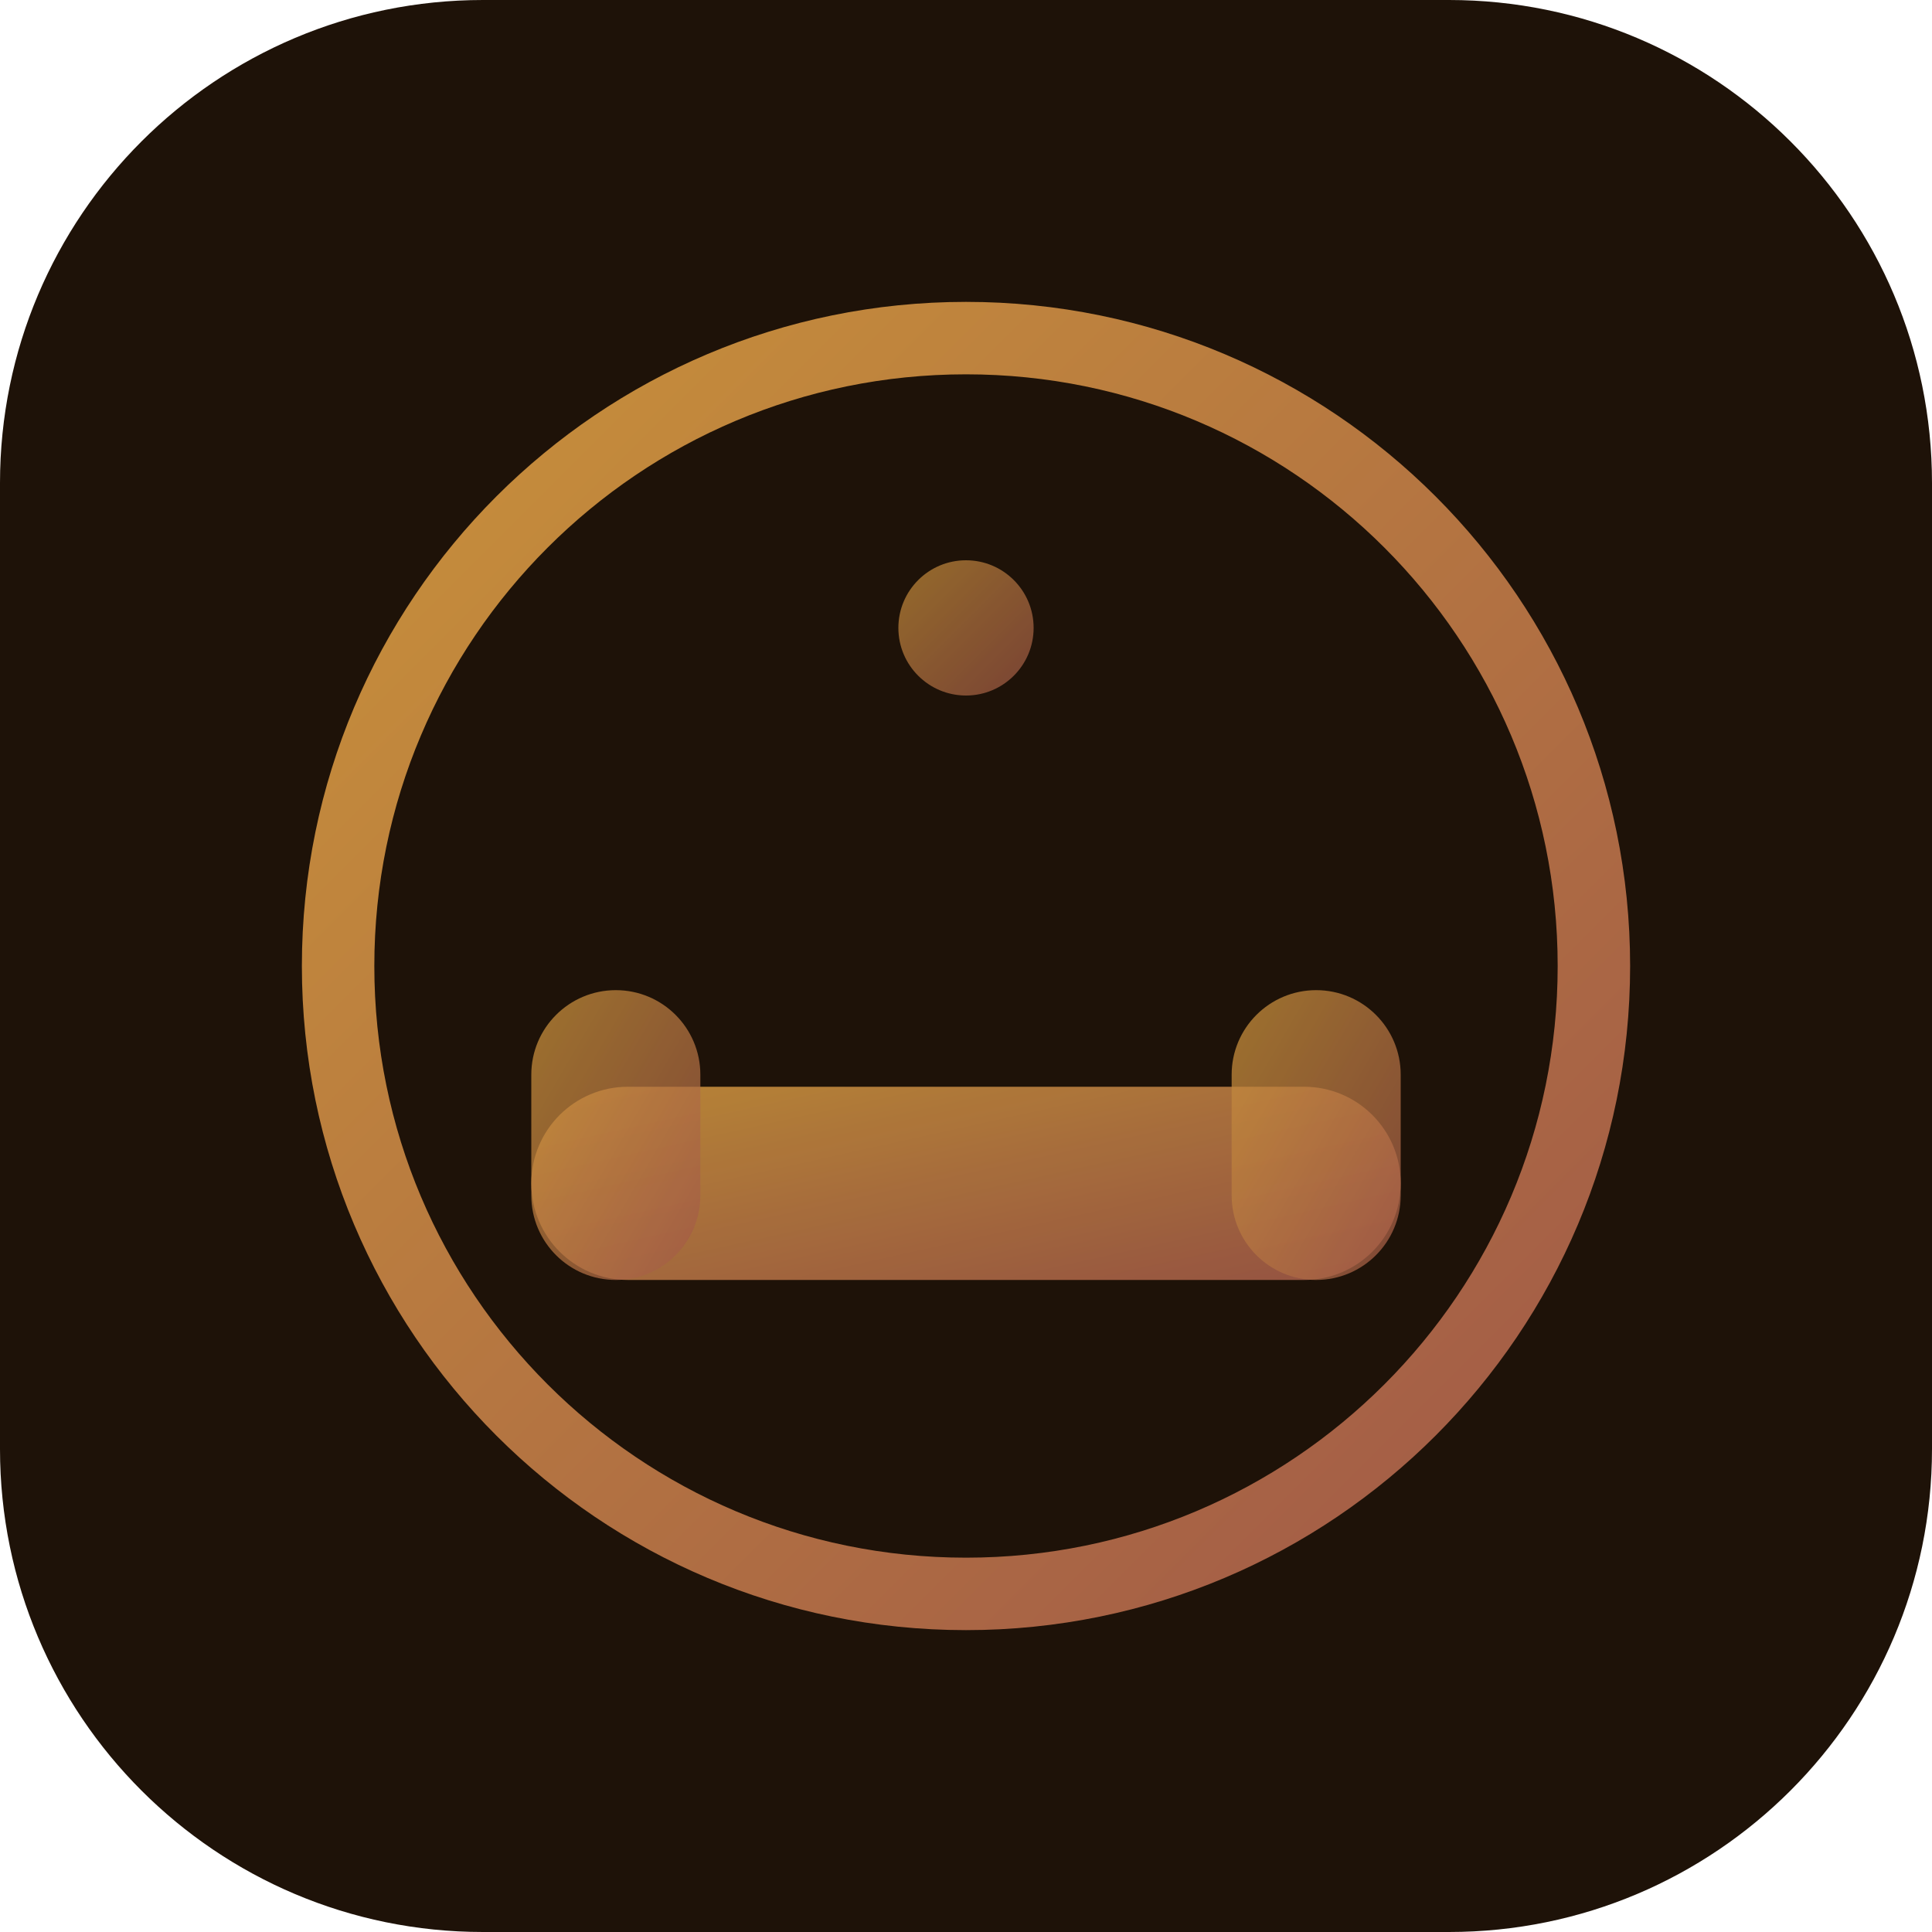
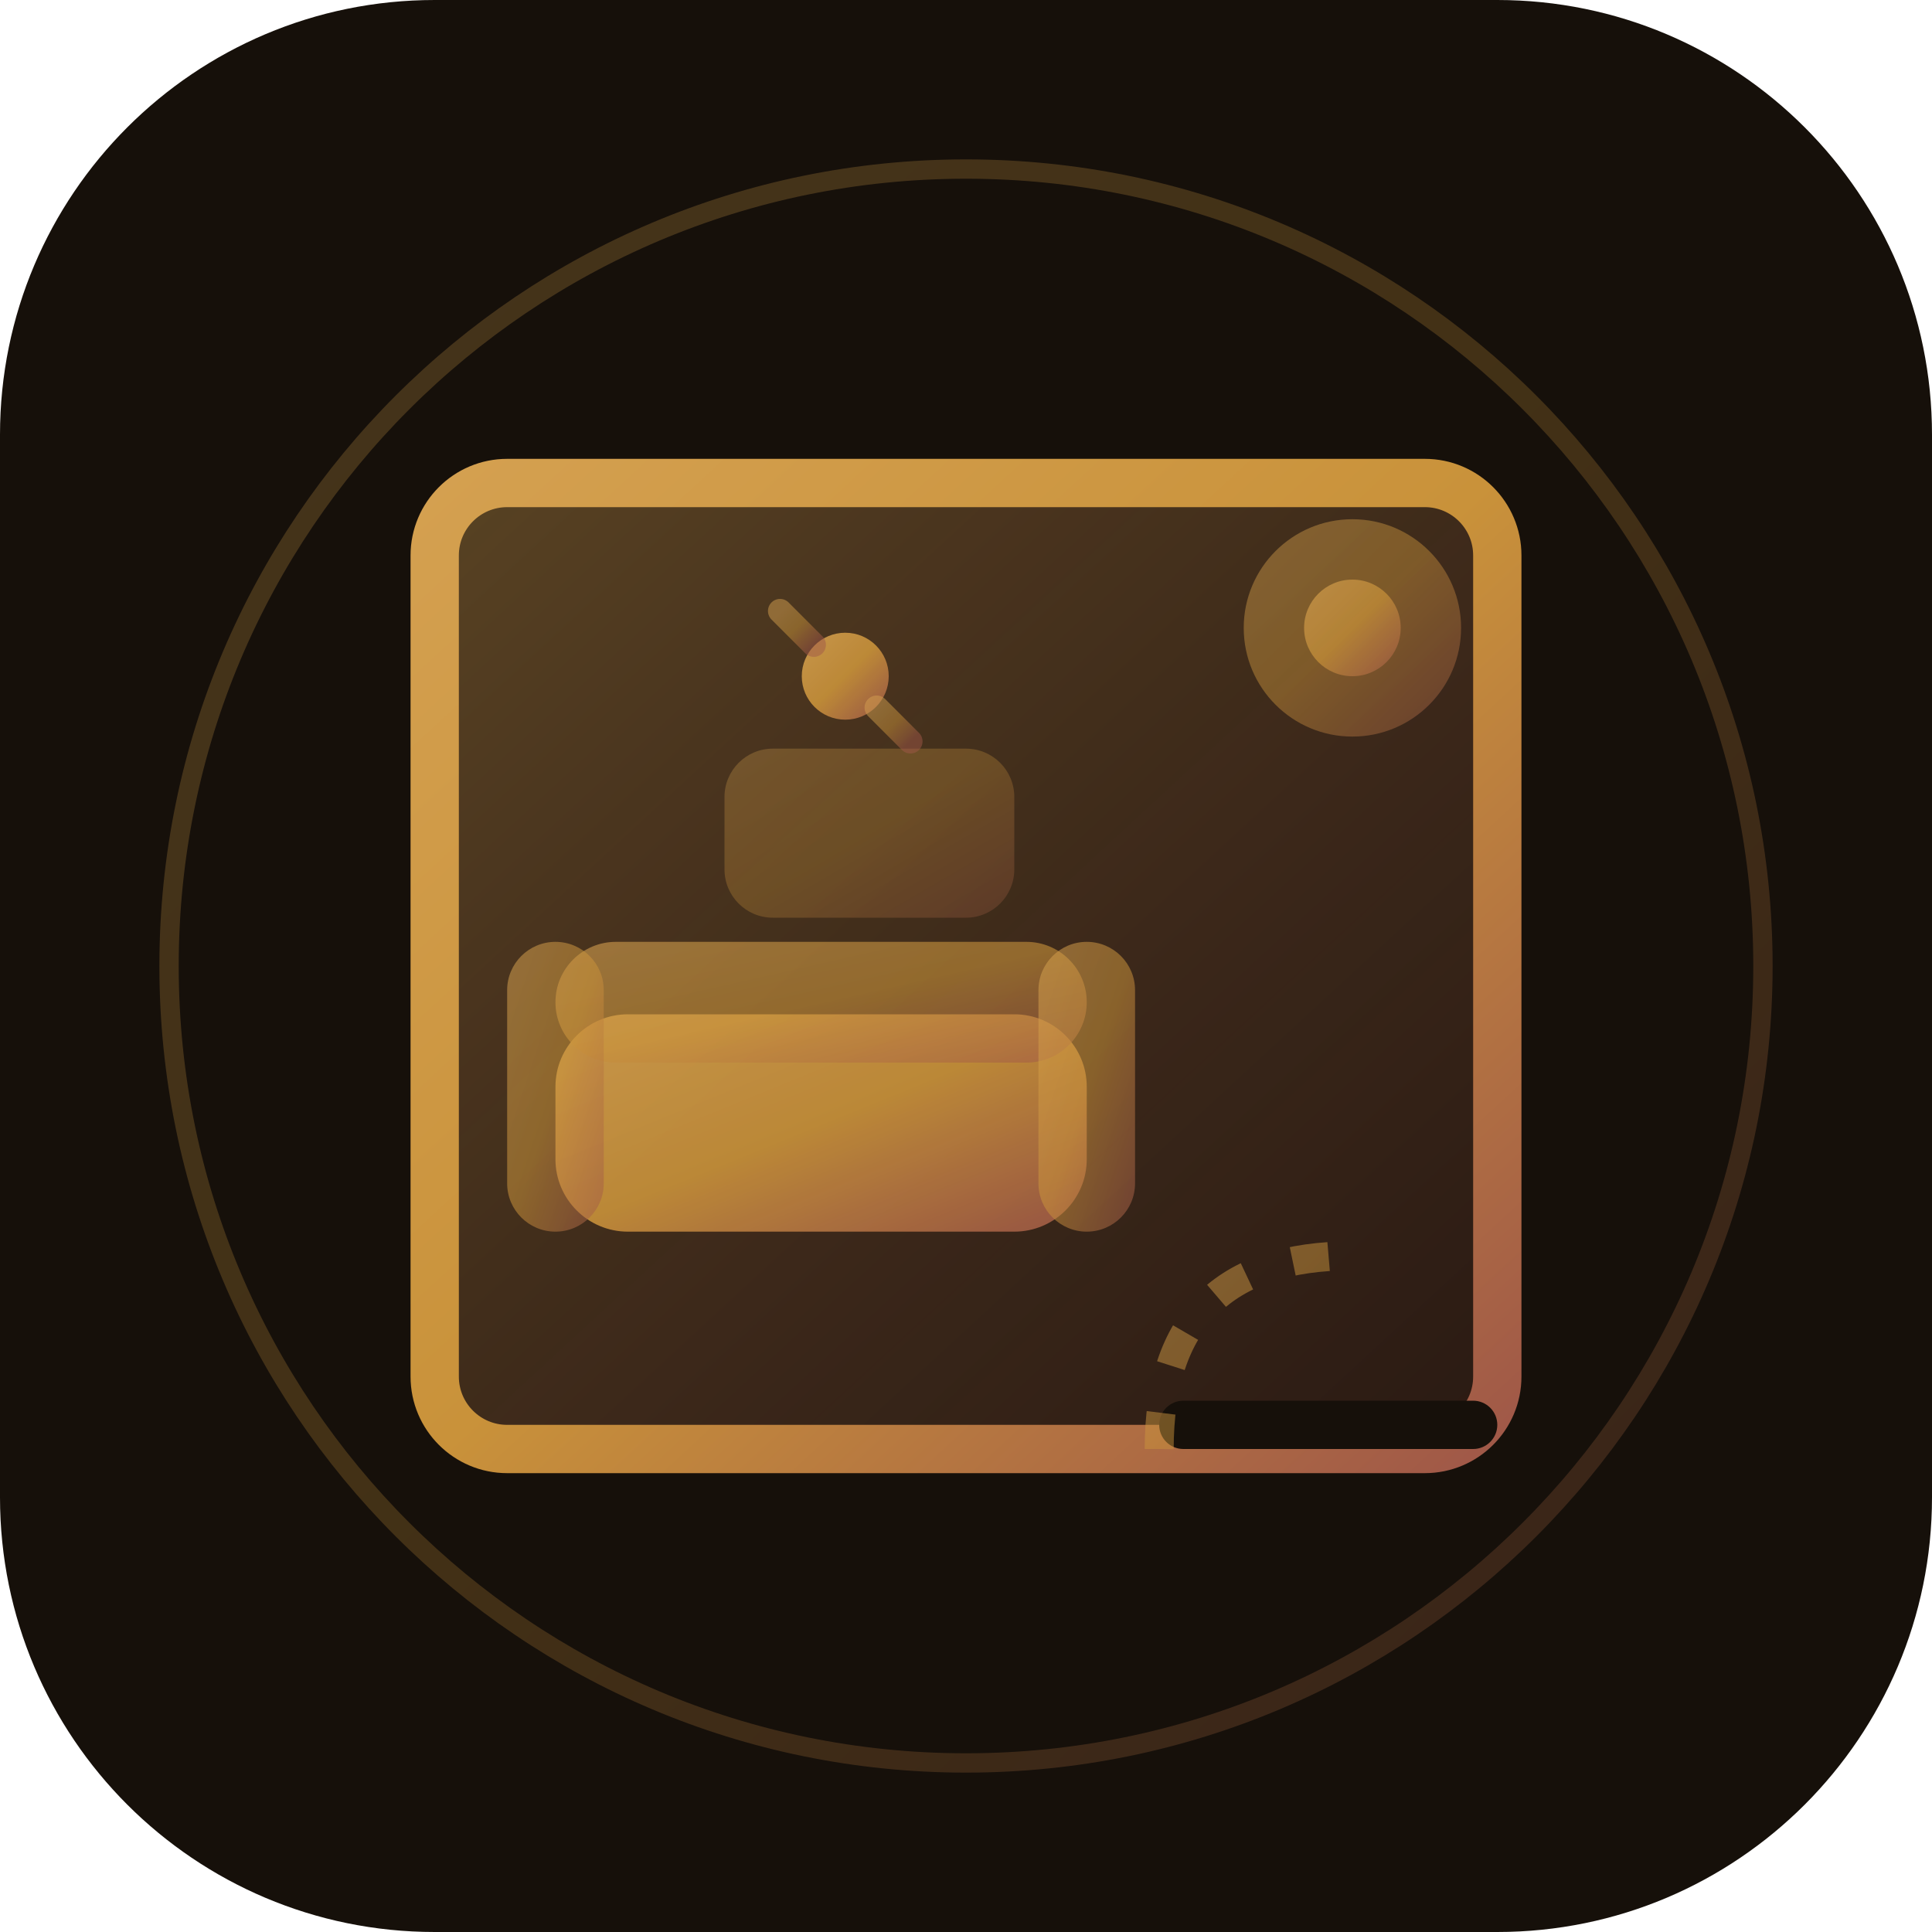
<svg xmlns="http://www.w3.org/2000/svg" viewBox="0 0 80 80" width="80" height="80">
  <defs>
    <linearGradient id="g1" x1="0%" y1="0%" x2="100%" y2="100%">
-       <stop offset="0%" stop-color="#c9923a" />
+       <stop offset="0%" stop-color="#d4a050" />
+       <stop offset="50%" stop-color="#c9923a" />
      <stop offset="100%" stop-color="#a05848" />
    </linearGradient>
+     <linearGradient id="g2" x1="0%" y1="0%" x2="100%" y2="100%">
+       <stop offset="0%" stop-color="#d4a050" stop-opacity=".35" />
+       <stop offset="100%" stop-color="#a05848" stop-opacity=".15" />
+     </linearGradient>
  </defs>
-   <rect width="80" height="80" rx="20" fill="#1e1208" />
-   <rect x="14" y="14" width="52" height="52" rx="26" fill="none" stroke="url(#g1)" stroke-width="3" />
-   <line x1="14" y1="54" x2="66" y2="54" stroke="url(#g1)" stroke-width="1.8" opacity=".4" />
-   <rect x="22" y="45" width="36" height="8" rx="4" fill="url(#g1)" opacity=".9" />
-   <rect x="22" y="41" width="7" height="12" rx="3.5" fill="url(#g1)" opacity=".75" />
-   <rect x="51" y="41" width="7" height="12" rx="3.5" fill="url(#g1)" opacity=".75" />
-   <circle cx="40" cy="26" r="2.8" fill="url(#g1)" opacity=".7" />
-   <line x1="40" y1="14" x2="40" y2="23.2" stroke="url(#g1)" stroke-width="1.4" opacity=".4" />
+   <rect width="80" height="80" rx="18" fill="#16100a" />
+   <circle cx="40" cy="40" r="33" fill="none" stroke="url(#g1)" stroke-width=".8" opacity=".25" />
+   <line x1="40" y1="5" x2="40" y2="11" stroke="url(#g1)" stroke-width="1.6" stroke-linecap="round" opacity=".55" />
+   <line x1="40" y1="69" x2="40" y2="75" stroke="url(#g1)" stroke-width="1.6" stroke-linecap="round" opacity=".55" />
+   <line x1="5" y1="40" x2="11" y2="40" stroke="url(#g1)" stroke-width="1.6" stroke-linecap="round" opacity=".55" />
+   <line x1="69" y1="40" x2="75" y2="40" stroke="url(#g1)" stroke-width="1.6" stroke-linecap="round" opacity=".55" />
+   <rect x="18" y="20" width="44" height="40" rx="3" fill="url(#g2)" stroke="url(#g1)" stroke-width="2" />
+   <line x1="18" y1="20" x2="62" y2="20" stroke="url(#g1)" stroke-width="2" opacity=".0" />
+   <rect x="48" y="58" width="14" height="2" rx="1" fill="#16100a" />
+   <path d="M48 60 Q48 52 56 52" fill="none" stroke="url(#g1)" stroke-width="1.2" stroke-dasharray="1.5 2" opacity=".5" />
+   <rect x="23" y="42" width="22" height="9" rx="3" fill="url(#g1)" opacity=".9" />
+   <rect x="23" y="39" width="22" height="5" rx="2.5" fill="url(#g1)" opacity=".6" />
+   <rect x="21" y="39" width="4" height="12" rx="2" fill="url(#g1)" opacity=".55" />
+   <rect x="43" y="39" width="4" height="12" rx="2" fill="url(#g1)" opacity=".55" />
+   <rect x="30" y="31" width="12" height="7" rx="2" fill="url(#g1)" opacity=".3" />
+   <circle cx="56" cy="26" r="4.5" fill="url(#g1)" opacity=".45" />
+   <circle cx="56" cy="26" r="2" fill="url(#g1)" opacity=".7" />
+   <circle cx="35" cy="28" r="1.8" fill="url(#g1)" opacity=".9" />
+   <line x1="35" y1="24" x2="35" y2="26" stroke="url(#g1)" stroke-width="1.2" stroke-linecap="round" opacity=".7" />
+   <line x1="35" y1="30" x2="35" y2="32" stroke="url(#g1)" stroke-width="1.2" stroke-linecap="round" opacity=".7" />
+   <line x1="31" y1="28" x2="33" y2="28" stroke="url(#g1)" stroke-width="1.2" stroke-linecap="round" opacity=".7" />
+   <line x1="37" y1="28" x2="39" y2="28" stroke="url(#g1)" stroke-width="1.2" stroke-linecap="round" opacity=".7" />
+   <line x1="32.3" y1="25.3" x2="33.7" y2="26.7" stroke="url(#g1)" stroke-width="1" stroke-linecap="round" opacity=".5" />
+   <line x1="36.3" y1="29.3" x2="37.7" y2="30.7" stroke="url(#g1)" stroke-width="1" stroke-linecap="round" opacity=".5" />
</svg>
